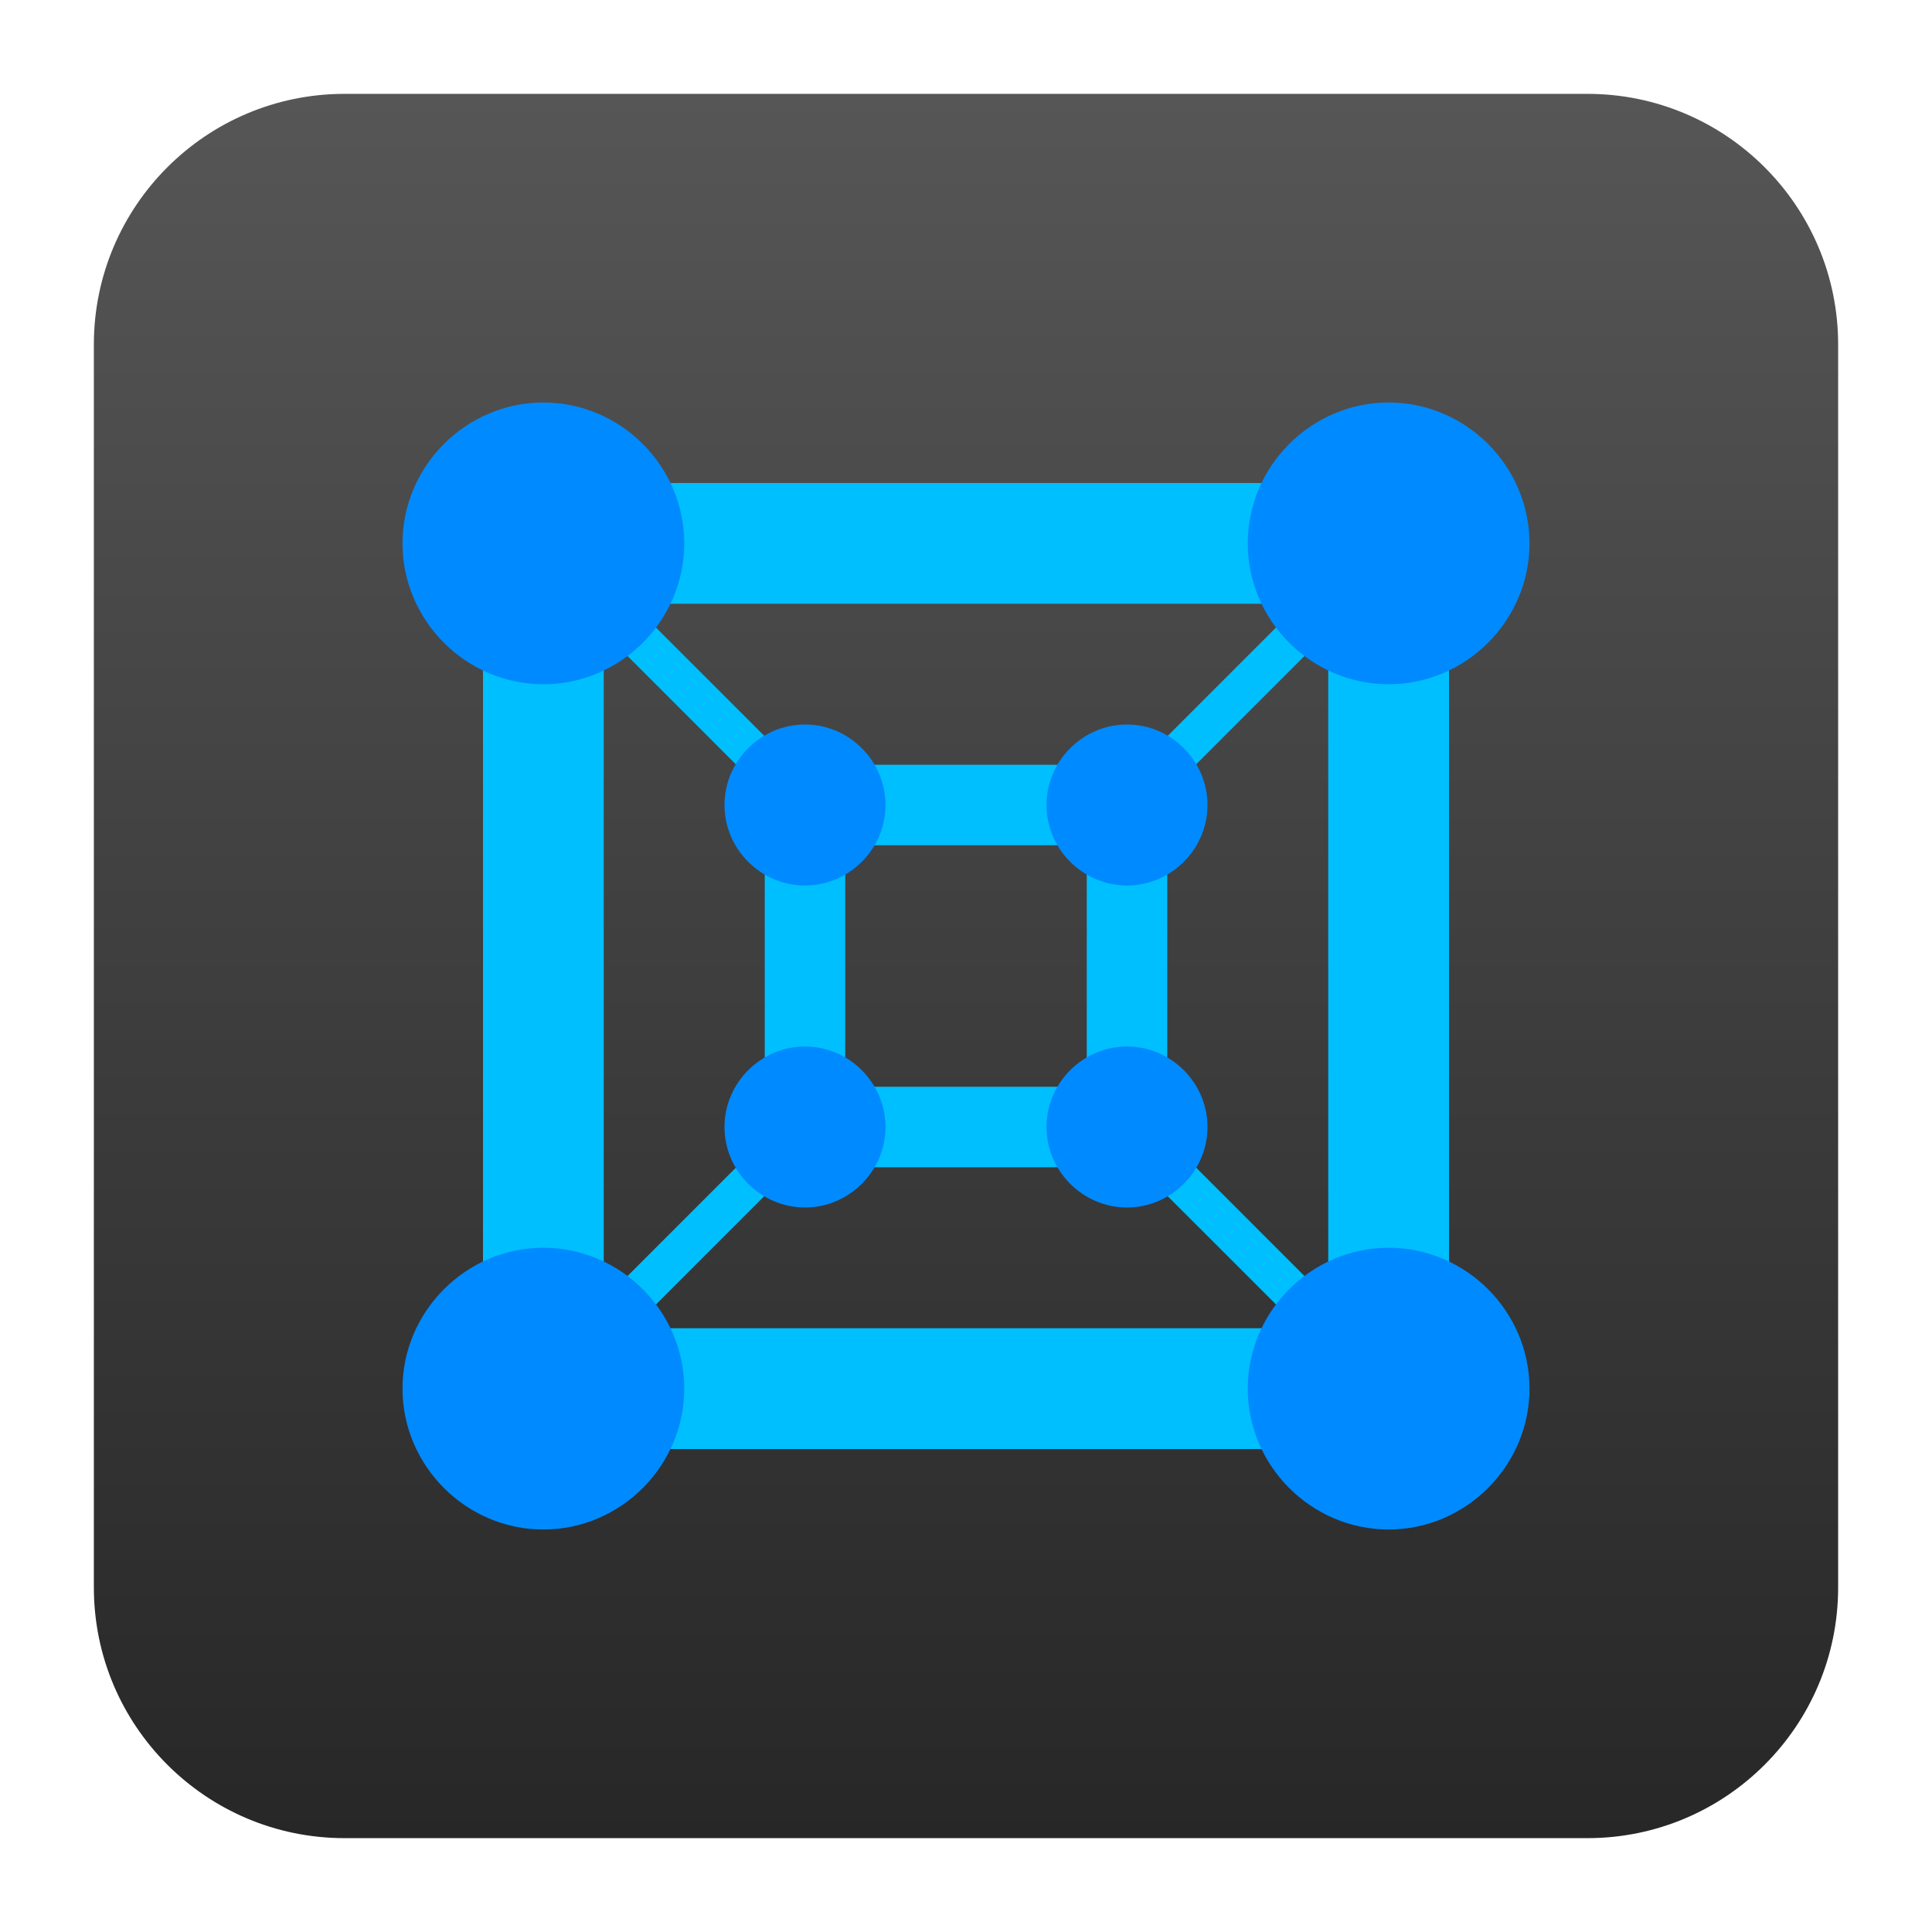
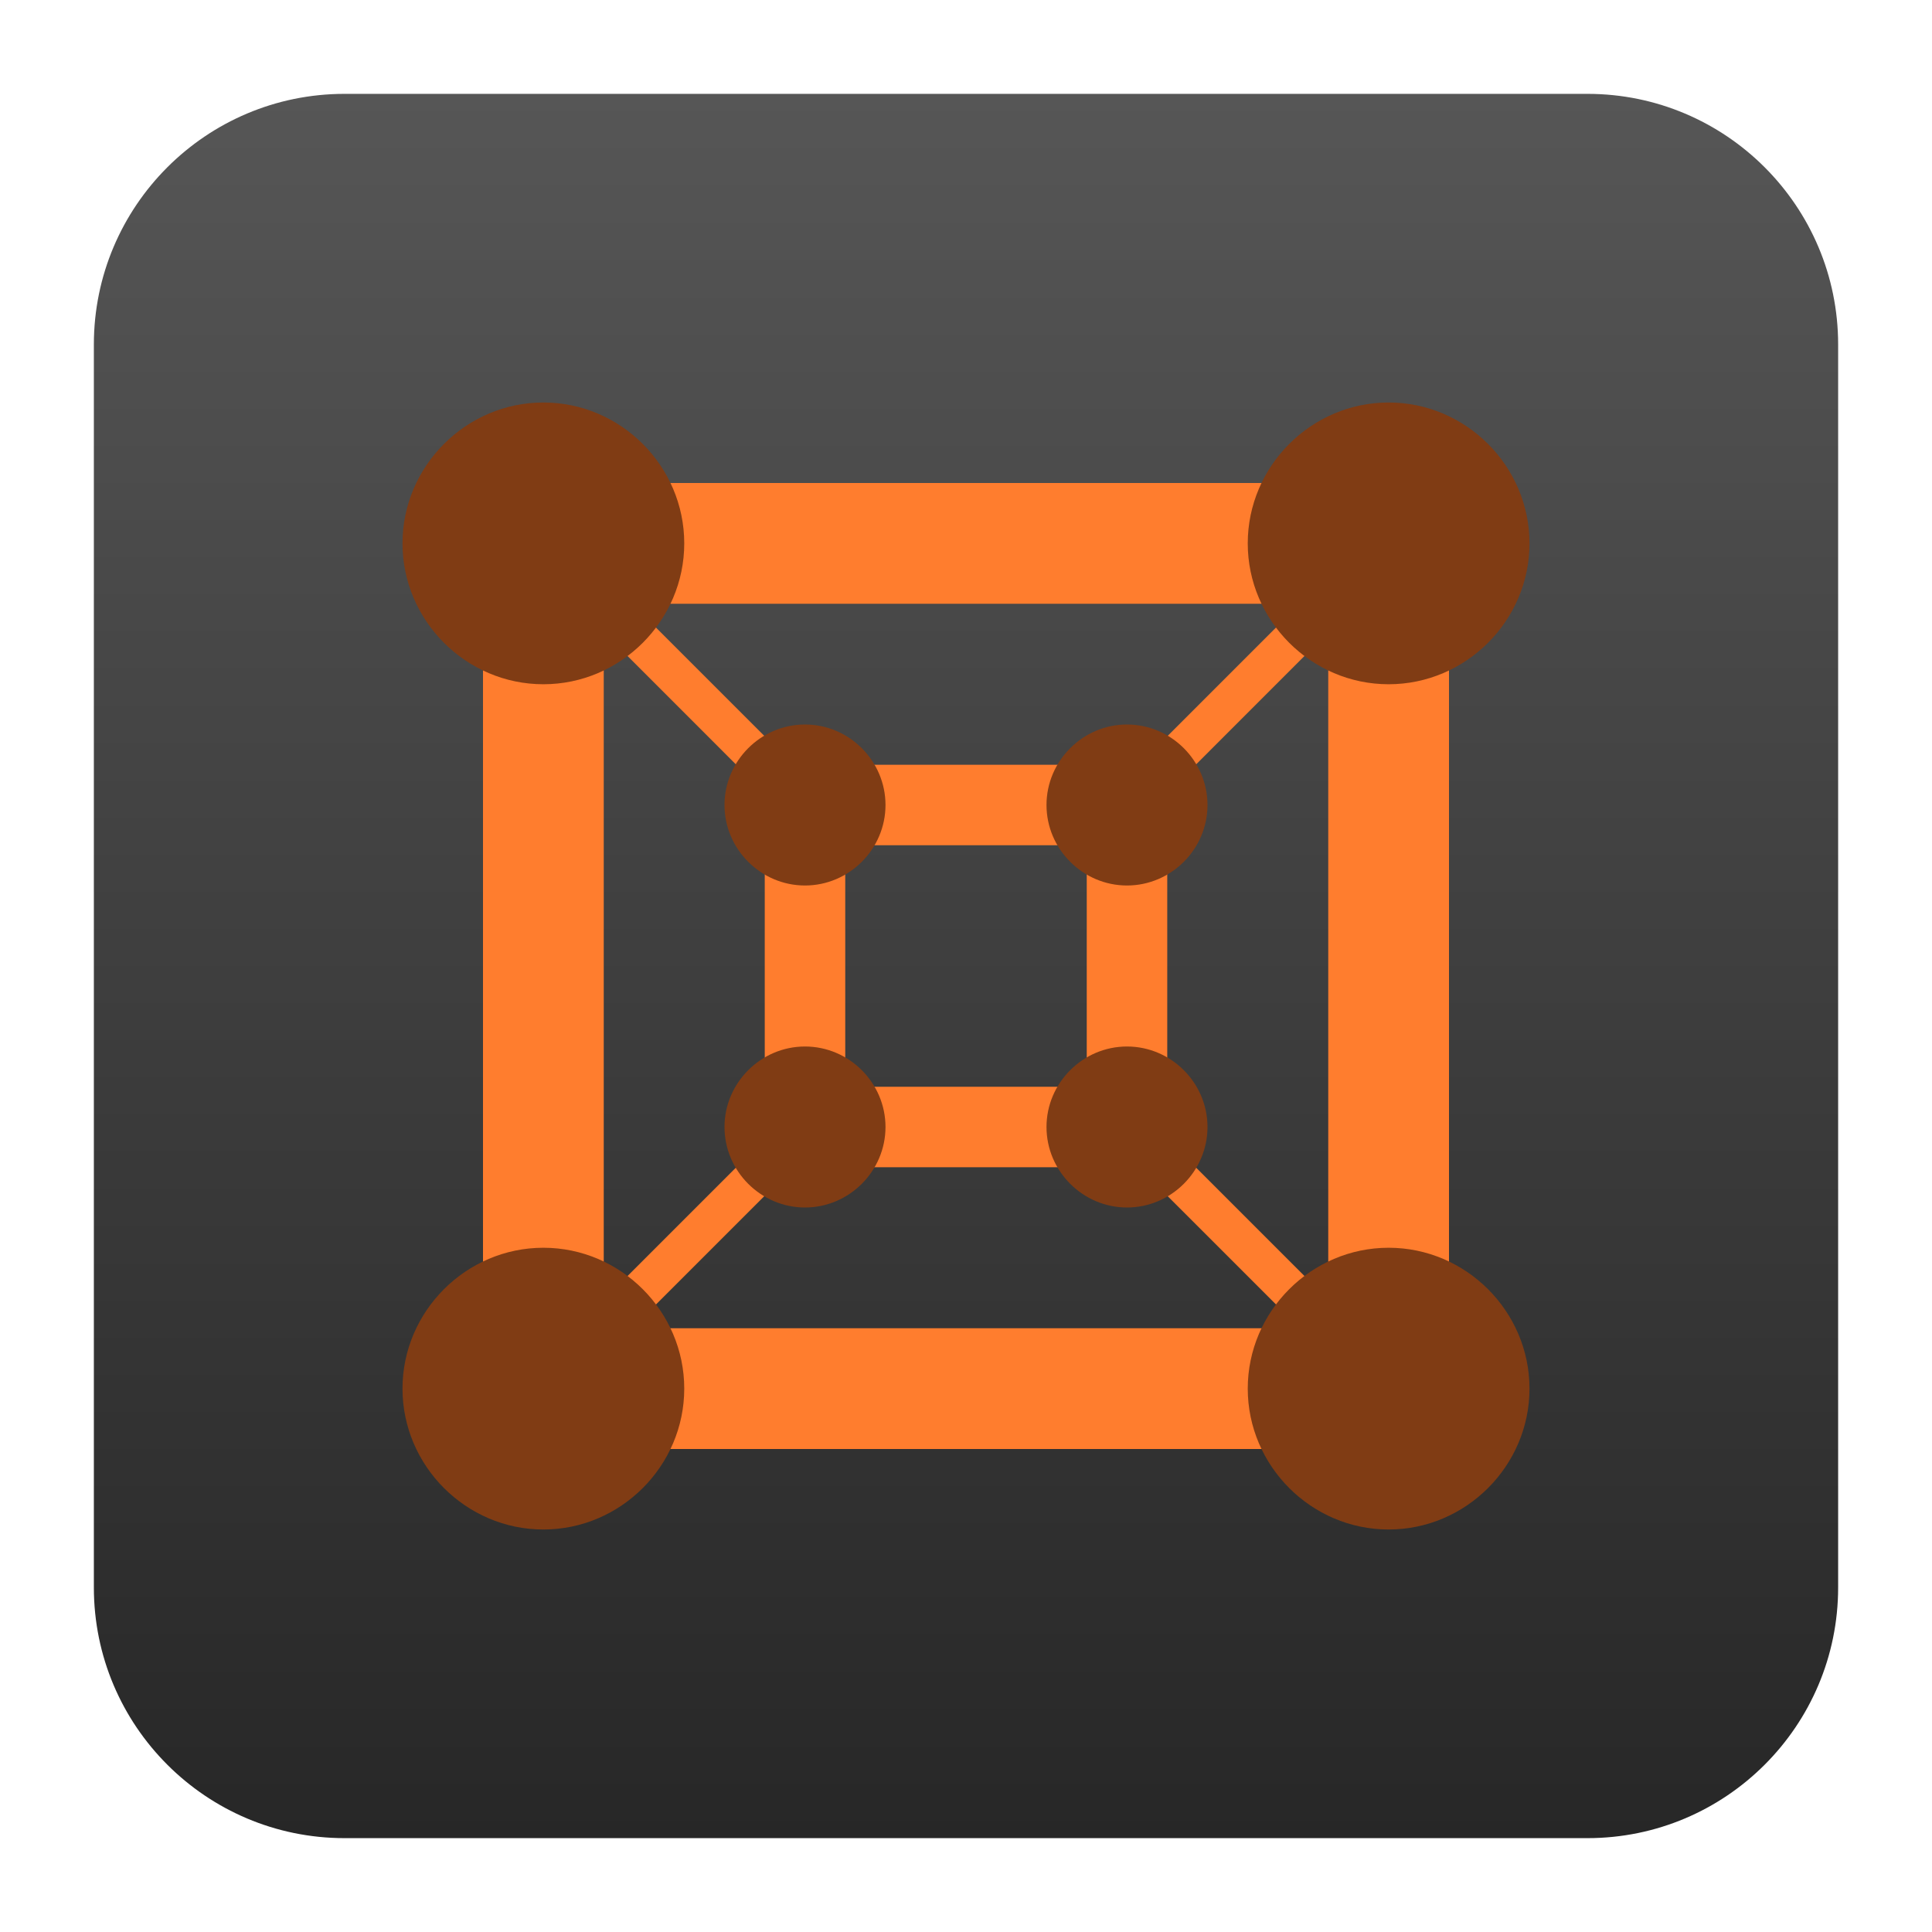
- <svg xmlns="http://www.w3.org/2000/svg" clip-rule="evenodd" fill-rule="evenodd" stroke-linejoin="round" stroke-miterlimit="2" viewBox="0 0 48 48">
+ <svg xmlns="http://www.w3.org/2000/svg" viewBox="0 0 48 48">
  <linearGradient id="a" x2="1" gradientTransform="matrix(0 -43.3373 43.3373 0 201.9 45.6687)" gradientUnits="userSpaceOnUse">
    <stop stop-color="#272727" offset="0" />
    <stop stop-color="#565656" offset="1" />
  </linearGradient>
  <path d="m45.668 8.56c0-3.438-2.79-6.228-6.228-6.228h-30.88c-3.438 0-6.228 2.79-6.228 6.228v30.88c0 3.438 2.79 6.228 6.228 6.228h30.88c3.438 0 6.228-2.79 6.228-6.228z" fill="url(#a)" />
  <g fill-rule="nonzero">
-     <path d="m12 12v24h24v-24zm3.707 3h16.586l-3.397 3.397.708.707 3.396-3.397v16.586l-3.396-3.396-.708.707 3.397 3.396h-16.586l3.396-3.396-.707-.707-3.396 3.396v-16.586l3.396 3.397.707-.707-3.4-3.4zm3.293 4v10h10v-10zm2 2h6v6h-6z" fill="#00bfff" />
-     <path d="m13.5 10c-1.92 0-3.5 1.58-3.5 3.5s1.58 3.5 3.5 3.5 3.5-1.58 3.5-3.5-1.58-3.5-3.5-3.5zm21 0c-1.92 0-3.5 1.58-3.5 3.5s1.58 3.5 3.5 3.5 3.5-1.58 3.5-3.5-1.58-3.5-3.5-3.5zm-14.5 8c-1.097 0-2 .903-2 2s.903 2 2 2 2-.903 2-2-.903-2-2-2zm8 0c-1.097 0-2 .903-2 2s.903 2 2 2 2-.903 2-2-.903-2-2-2zm-8 8c-1.097 0-2 .903-2 2s.903 2 2 2 2-.903 2-2-.903-2-2-2zm8 0c-1.097 0-2 .903-2 2s.903 2 2 2 2-.903 2-2-.903-2-2-2zm-14.5 5c-1.92 0-3.5 1.58-3.5 3.5s1.58 3.5 3.5 3.5 3.5-1.58 3.5-3.5-1.58-3.5-3.5-3.5zm21 0c-1.92 0-3.5 1.58-3.5 3.5s1.58 3.5 3.5 3.5 3.5-1.58 3.5-3.5-1.58-3.5-3.5-3.5z" fill="#008aff" />
+     <path d="m12 12v24h24v-24zm3.707 3h16.586l-3.397 3.397.708.707 3.396-3.397v16.586l-3.396-3.396-.708.707 3.397 3.396h-16.586l3.396-3.396-.707-.707-3.396 3.396v-16.586l3.396 3.397.707-.707-3.4-3.4zm3.293 4v10h10v-10zm2 2h6v6h-6z" fill="#ff7d2e" />
+     <path d="m13.5 10c-1.92 0-3.5 1.58-3.5 3.5s1.58 3.5 3.5 3.5 3.5-1.58 3.5-3.5-1.58-3.5-3.5-3.5zm21 0c-1.92 0-3.5 1.58-3.5 3.5s1.58 3.5 3.5 3.5 3.5-1.58 3.5-3.5-1.58-3.5-3.5-3.5zm-14.5 8c-1.097 0-2 .903-2 2s.903 2 2 2 2-.903 2-2-.903-2-2-2zm8 0c-1.097 0-2 .903-2 2s.903 2 2 2 2-.903 2-2-.903-2-2-2zm-8 8c-1.097 0-2 .903-2 2s.903 2 2 2 2-.903 2-2-.903-2-2-2zm8 0c-1.097 0-2 .903-2 2s.903 2 2 2 2-.903 2-2-.903-2-2-2zm-14.5 5c-1.92 0-3.5 1.58-3.5 3.5s1.58 3.5 3.5 3.5 3.5-1.58 3.5-3.5-1.58-3.5-3.5-3.5zm21 0c-1.92 0-3.5 1.58-3.5 3.5s1.58 3.5 3.5 3.5 3.5-1.58 3.5-3.5-1.58-3.5-3.5-3.5z" fill="#803c14" />
  </g>
</svg>
